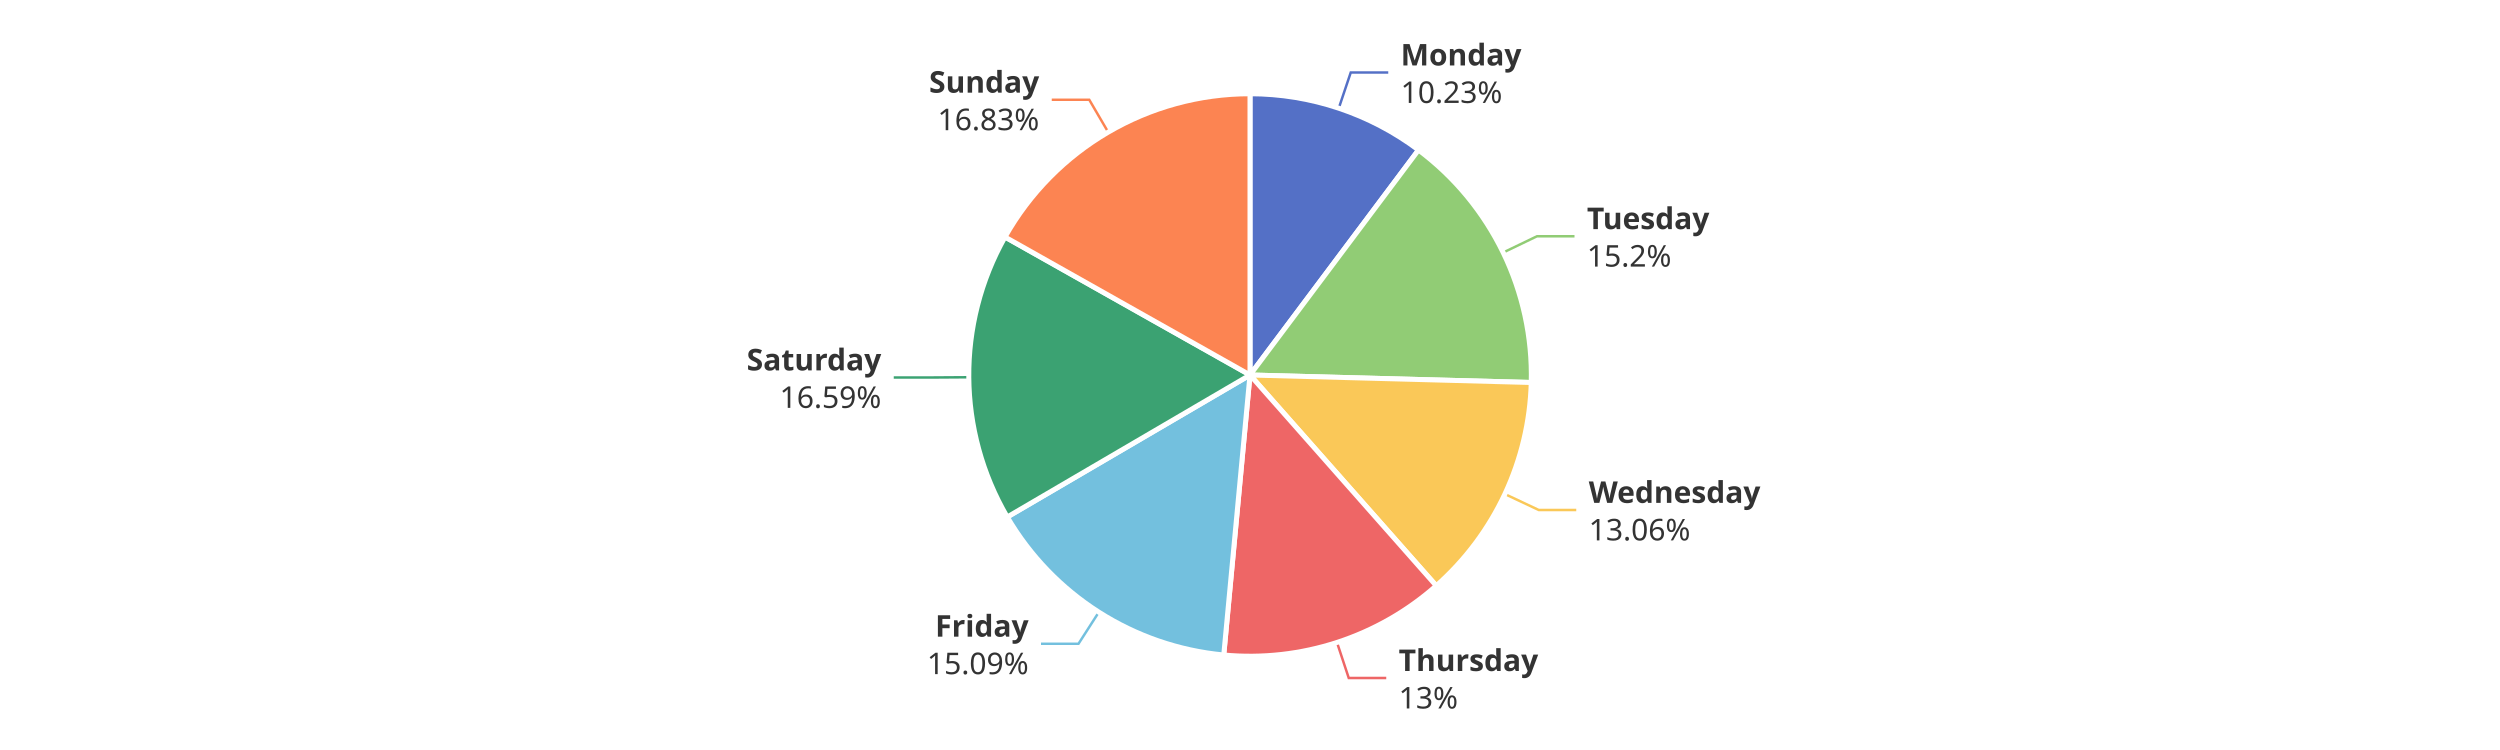
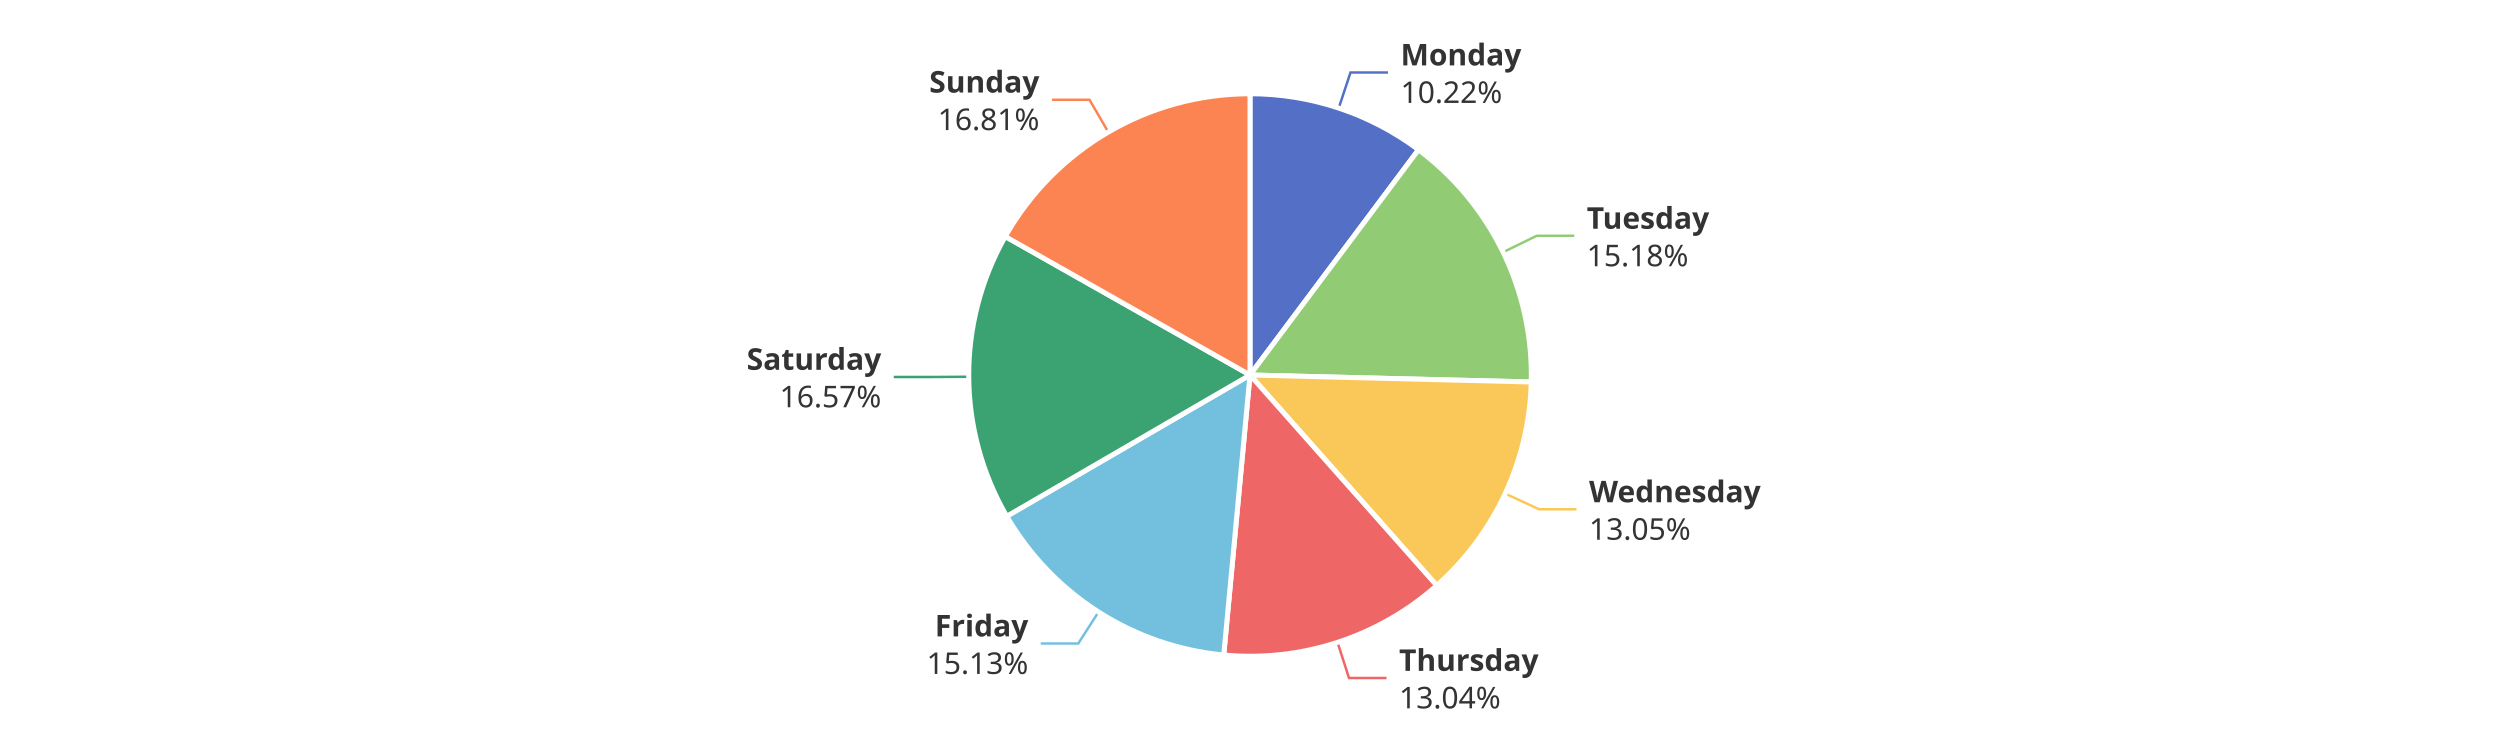
<svg xmlns="http://www.w3.org/2000/svg" width="1000" height="300" version="1.1" baseProfile="full" viewBox="0 0 1000 300">
  <rect width="1000" height="300" x="0" y="0" id="0" fill="#ffffff" />
-   <polyline points="535.5 43.3 540.3 29 555.3 29" fill="none" stroke="#5470c6" />
-   <polyline points="601.3 101 614.8 94.5 629.8 94.5" fill="none" stroke="#91cc75" />
-   <polyline points="601.9 197.6 615.5 204 630.5 204" fill="none" stroke="#fac858" />
-   <polyline points="534.8 257 539.5 271.2 554.5 271.2" fill="none" stroke="#ee6666" />
-   <polyline points="439.5 244.9 431.4 257.5 416.4 257.5" fill="none" stroke="#73c0de" />
-   <polyline points="387.5 150.9 372.5 151 357.5 151" fill="none" stroke="#3ba272" />
-   <polyline points="443.3 52.9 435.7 39.9 420.7 39.9" fill="none" stroke="#fc8452" />
-   <path d="M500 37.5A112.5 112.5 0 0 1 567.4 60L500 150Z" fill="#5470c6" stroke="#fff" stroke-width="2" stroke-linejoin="round" />
-   <path d="M567.4 60A112.5 112.5 0 0 1 612.5 153L500 150Z" fill="#91cc75" stroke="#fff" stroke-width="2" stroke-linejoin="round" />
-   <path d="M612.5 153A112.5 112.5 0 0 1 574.5 234.3L500 150Z" fill="#fac858" stroke="#fff" stroke-width="2" stroke-linejoin="round" />
-   <path d="M574.5 234.3A112.5 112.5 0 0 1 489.5 262L500 150Z" fill="#ee6666" stroke="#fff" stroke-width="2" stroke-linejoin="round" />
-   <path d="M489.5 262A112.5 112.5 0 0 1 402.9 206.8L500 150Z" fill="#73c0de" stroke="#fff" stroke-width="2" stroke-linejoin="round" />
-   <path d="M402.9 206.8A112.5 112.5 0 0 1 402 94.8L500 150Z" fill="#3ba272" stroke="#fff" stroke-width="2" stroke-linejoin="round" />
-   <path d="M402 94.8A112.5 112.5 0 0 1 500 37.5L500 150Z" fill="#fc8452" stroke="#fff" stroke-width="2" stroke-linejoin="round" />
-   <path d="M0 -15l42.8 0l0 30l-42.8 0Z" transform="translate(560.2748 29.0281)" fill="none" />
-   <text dominant-baseline="central" text-anchor="start" style="font-size:12px;font-family:sans-serif;font-weight:bold;" y="-7.5" transform="translate(560.2748 29.0281)" fill="#333" stroke="rgb(255,255,255)" stroke-width="2" paint-order="stroke" stroke-miterlimit="2">Monday</text>
-   <text dominant-baseline="central" text-anchor="start" style="font-size:12px;font-family:sans-serif;" y="7.5" transform="translate(560.2748 29.0281)" fill="#333" stroke="rgb(255,255,255)" stroke-width="2" paint-order="stroke" stroke-miterlimit="2">10.23%</text>
-   <path d="M0 -15l46.2 0l0 30l-46.2 0Z" transform="translate(634.779 94.484)" fill="none" />
-   <text dominant-baseline="central" text-anchor="start" style="font-size:12px;font-family:sans-serif;font-weight:bold;" y="-7.5" transform="translate(634.779 94.484)" fill="#333" stroke="rgb(255,255,255)" stroke-width="2" paint-order="stroke" stroke-miterlimit="2">Tuesday</text>
-   <text dominant-baseline="central" text-anchor="start" style="font-size:12px;font-family:sans-serif;" y="7.5" transform="translate(634.779 94.484)" fill="#333" stroke="rgb(255,255,255)" stroke-width="2" paint-order="stroke" stroke-miterlimit="2">15.2%</text>
-   <path d="M0 -15l63.6 0l0 30l-63.6 0Z" transform="translate(635.5015 203.9967)" fill="none" />
-   <text dominant-baseline="central" text-anchor="start" style="font-size:12px;font-family:sans-serif;font-weight:bold;" y="-7.5" transform="translate(635.5015 203.9967)" fill="#333" stroke="rgb(255,255,255)" stroke-width="2" paint-order="stroke" stroke-miterlimit="2">Wednesday</text>
-   <text dominant-baseline="central" text-anchor="start" style="font-size:12px;font-family:sans-serif;" y="7.5" transform="translate(635.5015 203.9967)" fill="#333" stroke="rgb(255,255,255)" stroke-width="2" paint-order="stroke" stroke-miterlimit="2">13.06%</text>
-   <path d="M0 -15l50.2 0l0 30l-50.2 0Z" transform="translate(559.4758 271.2349)" fill="none" />
-   <text dominant-baseline="central" text-anchor="start" style="font-size:12px;font-family:sans-serif;font-weight:bold;" y="-7.5" transform="translate(559.4758 271.2349)" fill="#333" stroke="rgb(255,255,255)" stroke-width="2" paint-order="stroke" stroke-miterlimit="2">Thursday</text>
-   <text dominant-baseline="central" text-anchor="start" style="font-size:12px;font-family:sans-serif;" y="7.5" transform="translate(559.4758 271.2349)" fill="#333" stroke="rgb(255,255,255)" stroke-width="2" paint-order="stroke" stroke-miterlimit="2">13%</text>
-   <path d="M-40.9 -15l40.9 0l0 30l-40.9 0Z" transform="translate(411.4455 257.5013)" fill="none" />
-   <text dominant-baseline="central" text-anchor="end" style="font-size:12px;font-family:sans-serif;font-weight:bold;" y="-7.5" transform="translate(411.4455 257.5013)" fill="#333" stroke="rgb(255,255,255)" stroke-width="2" paint-order="stroke" stroke-miterlimit="2">Friday</text>
-   <text dominant-baseline="central" text-anchor="end" style="font-size:12px;font-family:sans-serif;" y="7.5" transform="translate(411.4455 257.5013)" fill="#333" stroke="rgb(255,255,255)" stroke-width="2" paint-order="stroke" stroke-miterlimit="2">15.09%</text>
-   <path d="M-48.2 -15l48.2 0l0 30l-48.2 0Z" transform="translate(352.5039 151.0014)" fill="none" />
-   <text dominant-baseline="central" text-anchor="end" style="font-size:12px;font-family:sans-serif;font-weight:bold;" y="-7.5" transform="translate(352.5039 151.0014)" fill="#333" stroke="rgb(255,255,255)" stroke-width="2" paint-order="stroke" stroke-miterlimit="2">Saturday</text>
-   <text dominant-baseline="central" text-anchor="end" style="font-size:12px;font-family:sans-serif;" y="7.5" transform="translate(352.5039 151.0014)" fill="#333" stroke="rgb(255,255,255)" stroke-width="2" paint-order="stroke" stroke-miterlimit="2">16.59%</text>
-   <path d="M-40.9 -15l40.9 0l0 30l-40.9 0Z" transform="translate(415.6843 39.9103)" fill="none" />
-   <text dominant-baseline="central" text-anchor="end" style="font-size:12px;font-family:sans-serif;font-weight:bold;" y="-7.5" transform="translate(415.6843 39.9103)" fill="#333" stroke="rgb(255,255,255)" stroke-width="2" paint-order="stroke" stroke-miterlimit="2">Sunday</text>
-   <text dominant-baseline="central" text-anchor="end" style="font-size:12px;font-family:sans-serif;" y="7.5" transform="translate(415.6843 39.9103)" fill="#333" stroke="rgb(255,255,255)" stroke-width="2" paint-order="stroke" stroke-miterlimit="2">16.83%</text>
+   <polyline points="535.5 43.2 540.2 29 555.2 29" fill="none" stroke="#5470c6" />
+   <polyline points="601.2 100.9 614.7 94.3 629.7 94.3" fill="none" stroke="#91cc75" />
+   <polyline points="602 197.4 615.6 203.7 630.6 203.7" fill="none" stroke="#fac858" />
+   <polyline points="535 256.9 539.6 271.2 554.6 271.2" fill="none" stroke="#ee6666" />
+   <polyline points="439.4 244.8 431.3 257.4 416.3 257.4" fill="none" stroke="#73c0de" />
+   <polyline points="387.5 150.7 372.5 150.8 357.5 150.8" fill="none" stroke="#3ba272" />
+   <polyline points="443.3 52.8 435.8 39.9 420.8 39.9" fill="none" stroke="#fc8452" />
+   <path d="M500 37.5A112.5 112.5 0 0 1 567.4 59.9L500 150Z" fill="#5470c6" stroke="#fff" stroke-width="2" stroke-linejoin="round" />
+   <path d="M567.4 59.9A112.5 112.5 0 0 1 612.5 152.8L500 150Z" fill="#91cc75" stroke="#fff" stroke-width="2" stroke-linejoin="round" />
+   <path d="M612.5 152.8A112.5 112.5 0 0 1 574.7 234.2L500 150Z" fill="#fac858" stroke="#fff" stroke-width="2" stroke-linejoin="round" />
+   <path d="M574.7 234.2A112.5 112.5 0 0 1 489.5 262L500 150Z" fill="#ee6666" stroke="#fff" stroke-width="2" stroke-linejoin="round" />
+   <path d="M489.5 262A112.5 112.5 0 0 1 402.7 206.5L500 150Z" fill="#73c0de" stroke="#fff" stroke-width="2" stroke-linejoin="round" />
+   <path d="M402.7 206.5A112.5 112.5 0 0 1 402.1 94.6L500 150Z" fill="#3ba272" stroke="#fff" stroke-width="2" stroke-linejoin="round" />
+   <path d="M402.1 94.6A112.5 112.5 0 0 1 500 37.5L500 150Z" fill="#fc8452" stroke="#fff" stroke-width="2" stroke-linejoin="round" />
+   <path d="M0 -15l42.8 0l0 30l-42.8 0Z" transform="translate(560.2368 29.0155)" fill="none" />
+   <text dominant-baseline="central" text-anchor="start" style="font-size:12px;font-family:sans-serif;font-weight:bold;" y="-7.5" transform="translate(560.2368 29.0155)" fill="#333" stroke="rgb(255,255,255)" stroke-width="2" paint-order="stroke" stroke-miterlimit="2">Monday</text>
+   <text dominant-baseline="central" text-anchor="start" style="font-size:12px;font-family:sans-serif;" y="7.5" transform="translate(560.2368 29.0155)" fill="#333" stroke="rgb(255,255,255)" stroke-width="2" paint-order="stroke" stroke-miterlimit="2">10.22%</text>
+   <path d="M0 -15l46.2 0l0 30l-46.2 0Z" transform="translate(634.7092 94.3398)" fill="none" />
+   <text dominant-baseline="central" text-anchor="start" style="font-size:12px;font-family:sans-serif;font-weight:bold;" y="-7.5" transform="translate(634.7092 94.3398)" fill="#333" stroke="rgb(255,255,255)" stroke-width="2" paint-order="stroke" stroke-miterlimit="2">Tuesday</text>
+   <text dominant-baseline="central" text-anchor="start" style="font-size:12px;font-family:sans-serif;" y="7.5" transform="translate(634.7092 94.3398)" fill="#333" stroke="rgb(255,255,255)" stroke-width="2" paint-order="stroke" stroke-miterlimit="2">15.18%</text>
+   <path d="M0 -15l63.6 0l0 30l-63.6 0Z" transform="translate(635.62 203.7426)" fill="none" />
+   <text dominant-baseline="central" text-anchor="start" style="font-size:12px;font-family:sans-serif;font-weight:bold;" y="-7.5" transform="translate(635.62 203.7426)" fill="#333" stroke="rgb(255,255,255)" stroke-width="2" paint-order="stroke" stroke-miterlimit="2">Wednesday</text>
+   <text dominant-baseline="central" text-anchor="start" style="font-size:12px;font-family:sans-serif;" y="7.5" transform="translate(635.62 203.7426)" fill="#333" stroke="rgb(255,255,255)" stroke-width="2" paint-order="stroke" stroke-miterlimit="2">13.05%</text>
+   <path d="M0 -15l50.2 0l0 30l-50.2 0Z" transform="translate(559.6282 271.1852)" fill="none" />
+   <text dominant-baseline="central" text-anchor="start" style="font-size:12px;font-family:sans-serif;font-weight:bold;" y="-7.5" transform="translate(559.6282 271.1852)" fill="#333" stroke="rgb(255,255,255)" stroke-width="2" paint-order="stroke" stroke-miterlimit="2">Thursday</text>
+   <text dominant-baseline="central" text-anchor="start" style="font-size:12px;font-family:sans-serif;" y="7.5" transform="translate(559.6282 271.1852)" fill="#333" stroke="rgb(255,255,255)" stroke-width="2" paint-order="stroke" stroke-miterlimit="2">13.04%</text>
+   <path d="M-40.9 -15l40.9 0l0 30l-40.9 0Z" transform="translate(411.3105 257.4151)" fill="none" />
+   <text dominant-baseline="central" text-anchor="end" style="font-size:12px;font-family:sans-serif;font-weight:bold;" y="-7.5" transform="translate(411.3105 257.4151)" fill="#333" stroke="rgb(255,255,255)" stroke-width="2" paint-order="stroke" stroke-miterlimit="2">Friday</text>
+   <text dominant-baseline="central" text-anchor="end" style="font-size:12px;font-family:sans-serif;" y="7.5" transform="translate(411.3105 257.4151)" fill="#333" stroke="rgb(255,255,255)" stroke-width="2" paint-order="stroke" stroke-miterlimit="2">15.13%</text>
+   <path d="M-48.2 -15l48.2 0l0 30l-48.2 0Z" transform="translate(352.5023 150.761)" fill="none" />
+   <text dominant-baseline="central" text-anchor="end" style="font-size:12px;font-family:sans-serif;font-weight:bold;" y="-7.5" transform="translate(352.5023 150.761)" fill="#333" stroke="rgb(255,255,255)" stroke-width="2" paint-order="stroke" stroke-miterlimit="2">Saturday</text>
+   <text dominant-baseline="central" text-anchor="end" style="font-size:12px;font-family:sans-serif;" y="7.5" transform="translate(352.5023 150.761)" fill="#333" stroke="rgb(255,255,255)" stroke-width="2" paint-order="stroke" stroke-miterlimit="2">16.57%</text>
+   <path d="M-40.9 -15l40.9 0l0 30l-40.9 0Z" transform="translate(415.7534 39.8699)" fill="none" />
+   <text dominant-baseline="central" text-anchor="end" style="font-size:12px;font-family:sans-serif;font-weight:bold;" y="-7.5" transform="translate(415.7534 39.8699)" fill="#333" stroke="rgb(255,255,255)" stroke-width="2" paint-order="stroke" stroke-miterlimit="2">Sunday</text>
+   <text dominant-baseline="central" text-anchor="end" style="font-size:12px;font-family:sans-serif;" y="7.5" transform="translate(415.7534 39.8699)" fill="#333" stroke="rgb(255,255,255)" stroke-width="2" paint-order="stroke" stroke-miterlimit="2">16.81%</text>
</svg>
